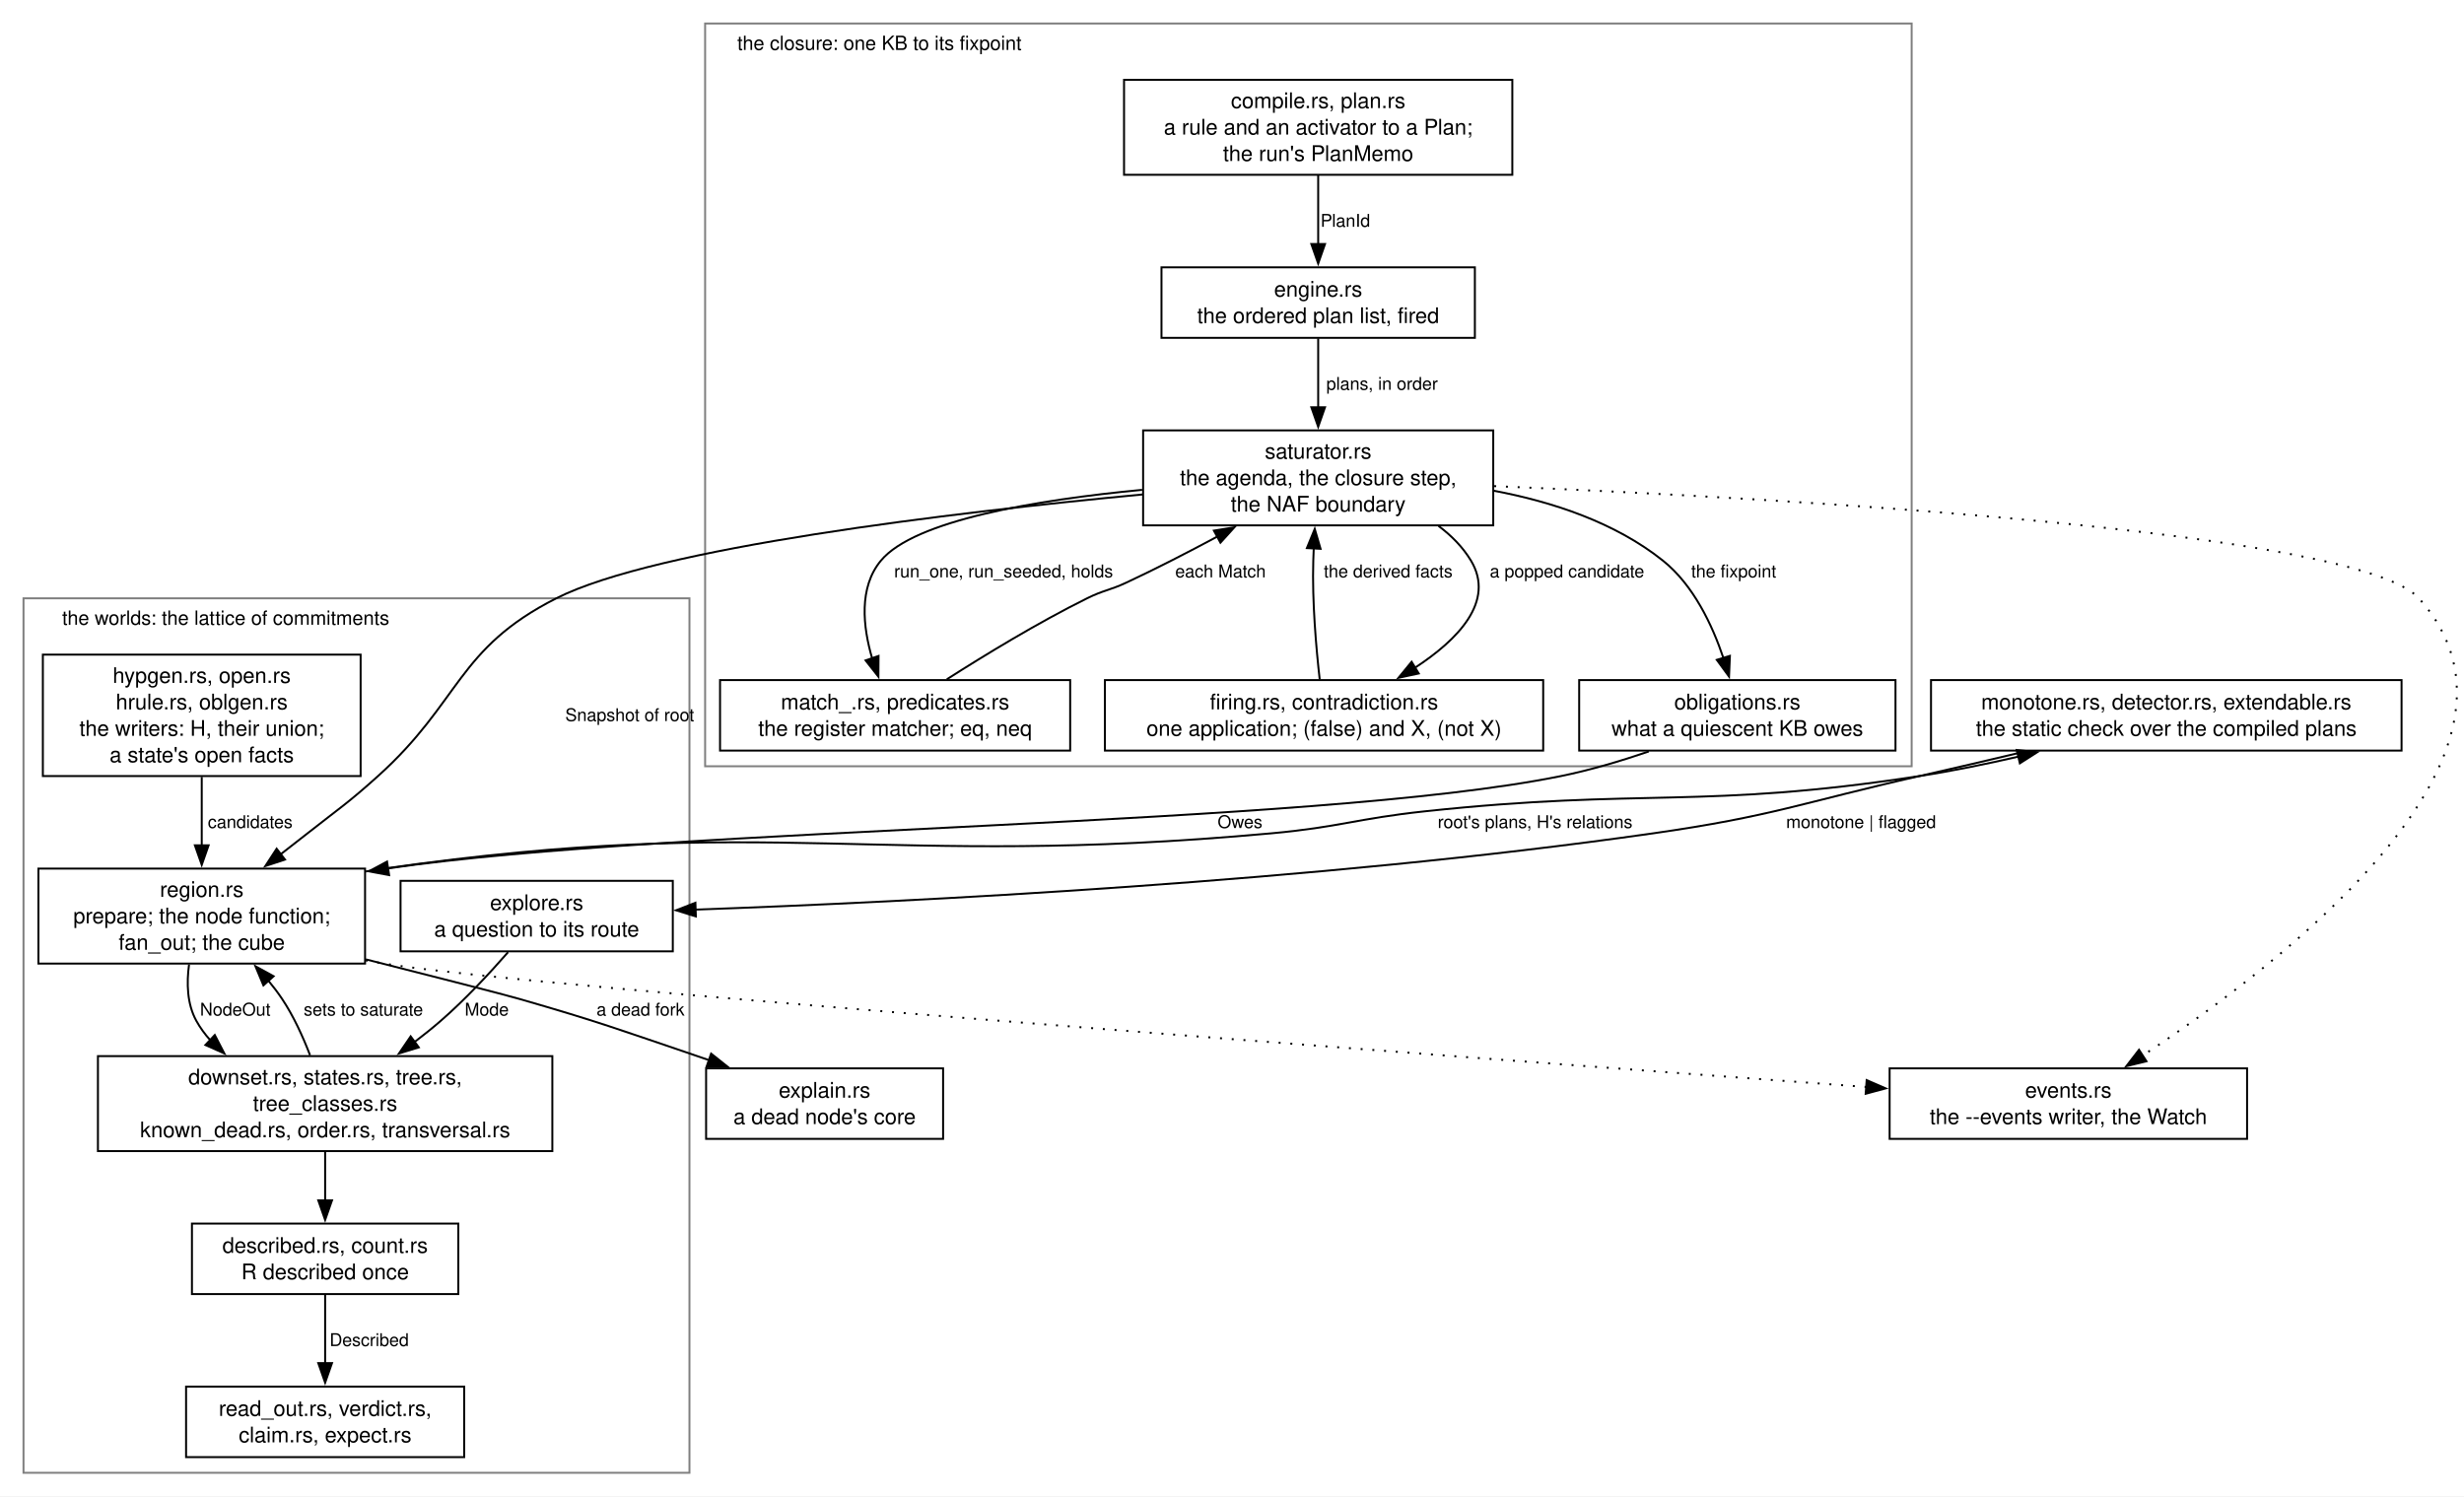
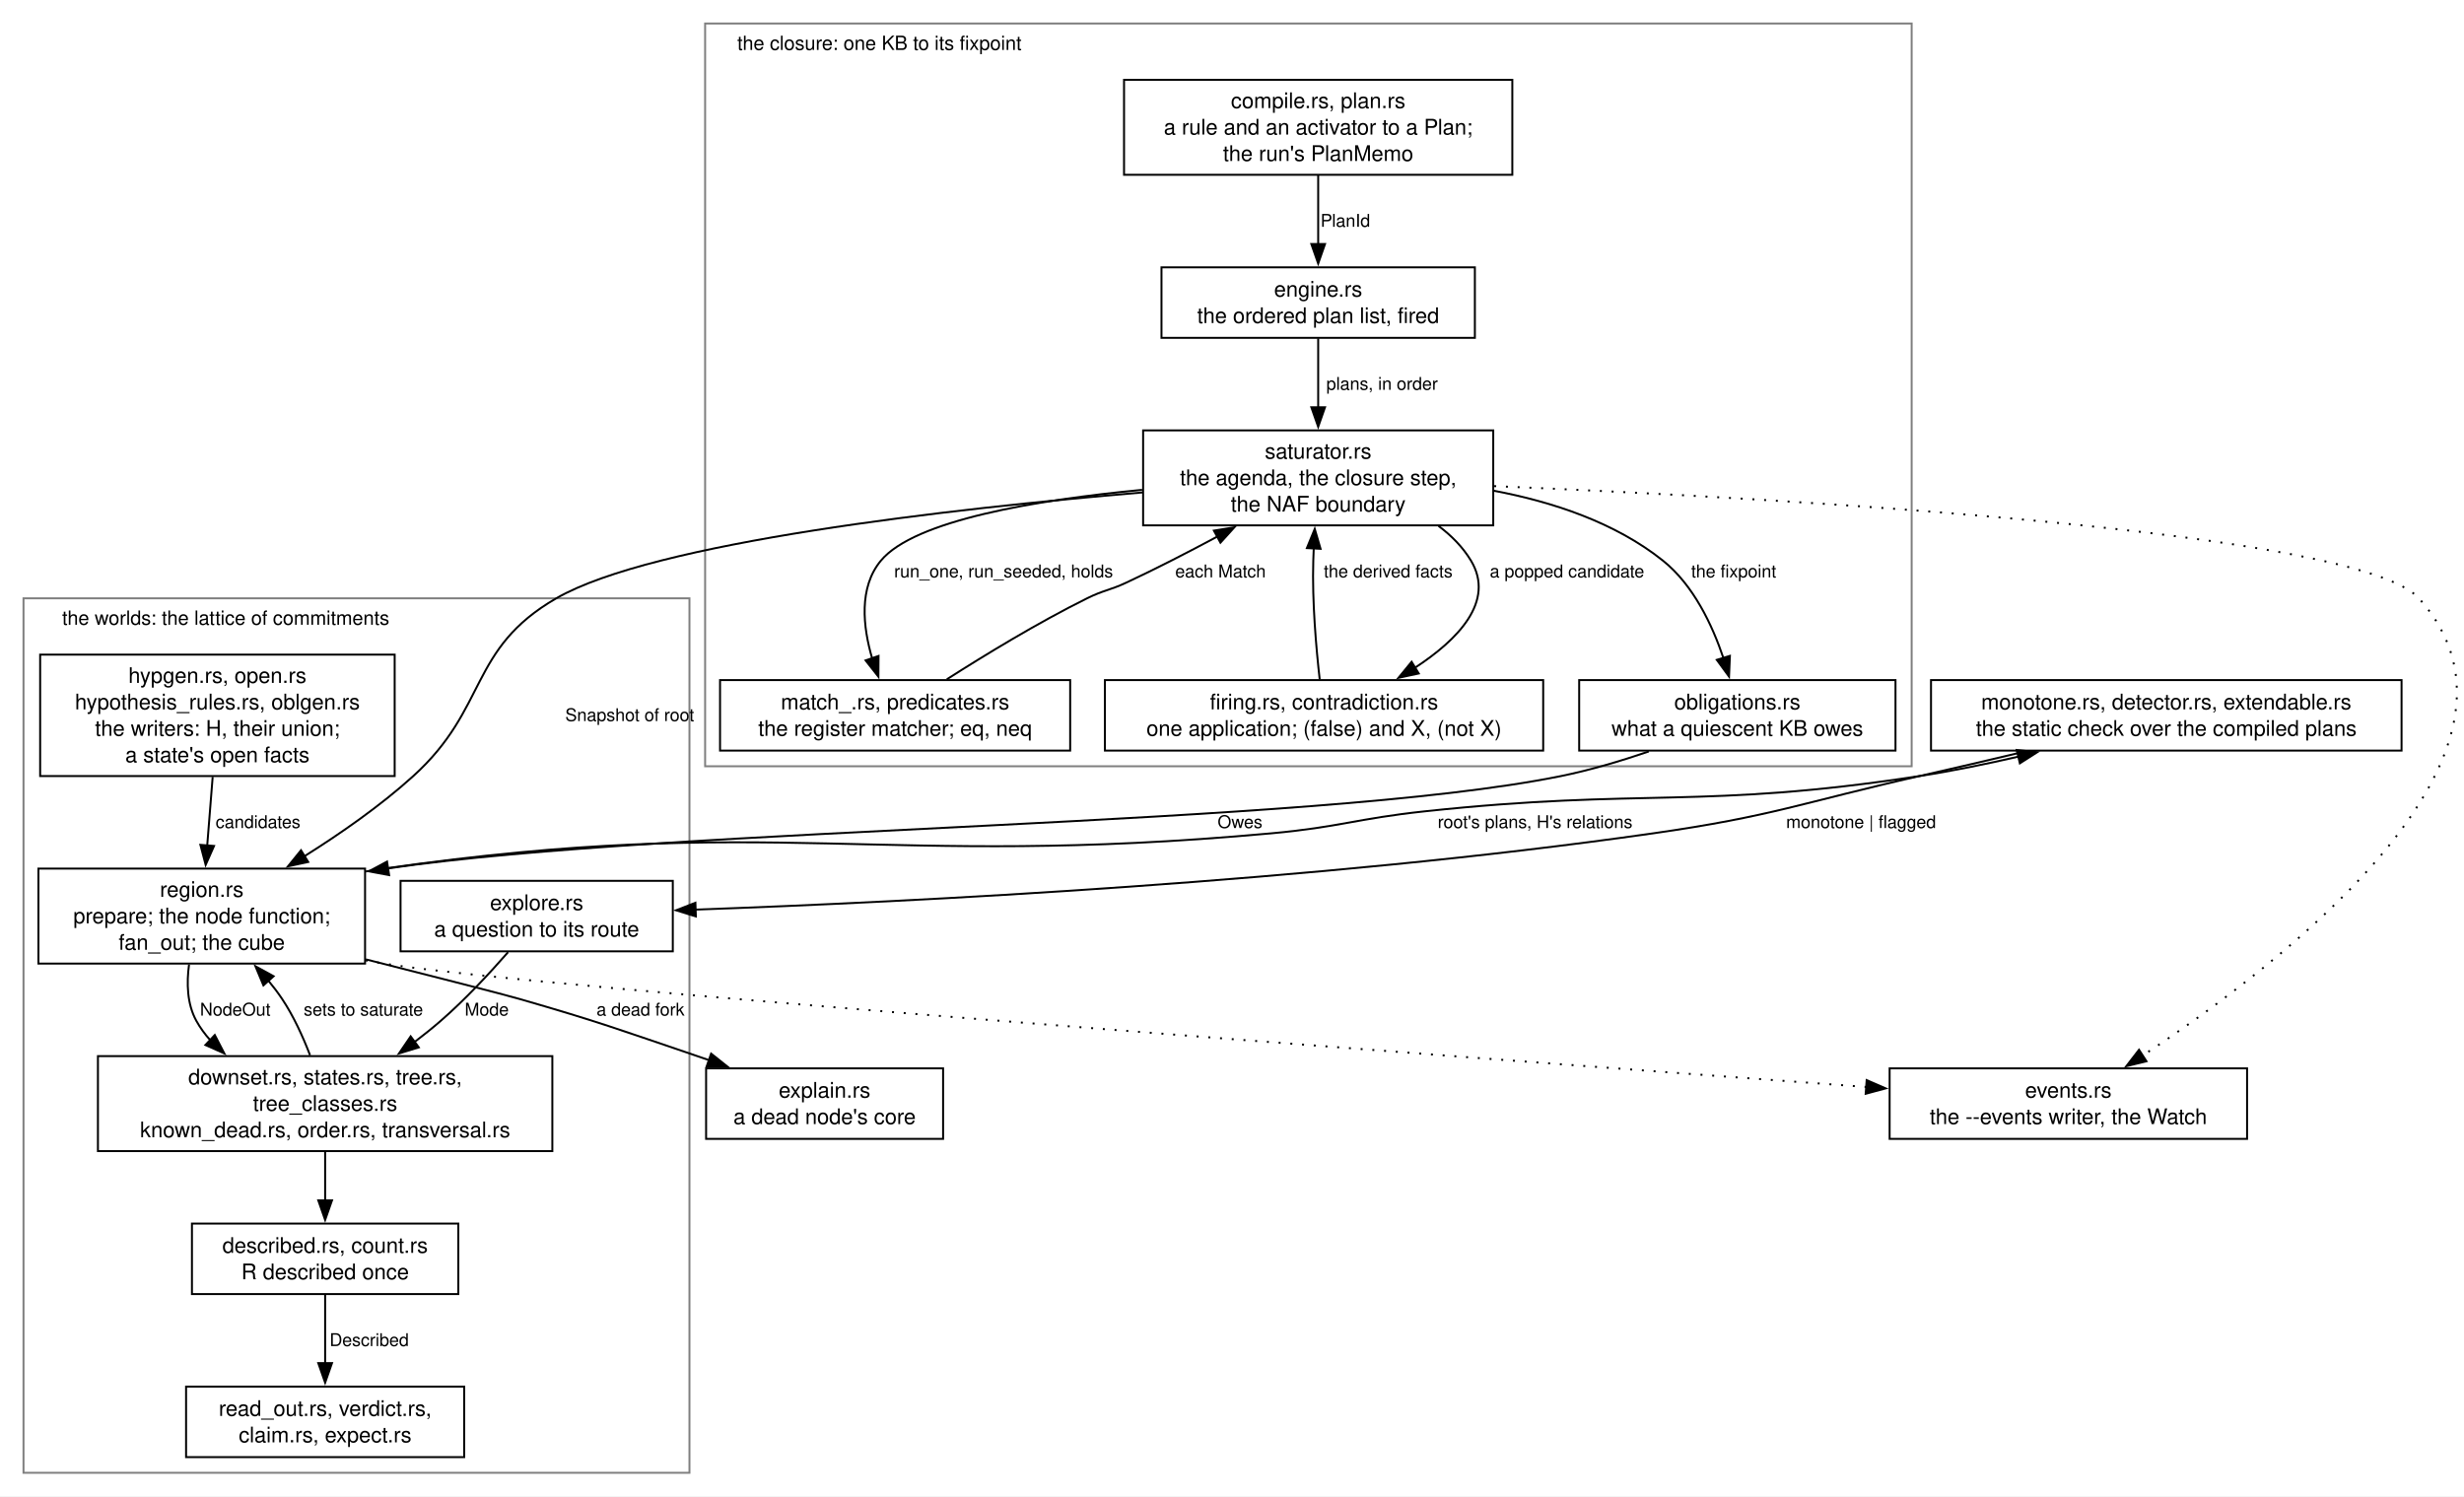
<svg xmlns="http://www.w3.org/2000/svg" width="1258pt" height="764pt" viewBox="0.00 0.00 1258.00 764.00">
  <g id="graph0" class="graph" transform="scale(1 1) rotate(0) translate(4 760)">
    <polygon fill="white" stroke="none" points="-4,4 -4,-760 1254.46,-760 1254.46,4 -4,4" />
    <g id="clust1" class="cluster">
      <polygon fill="none" stroke="#7f7f7f" points="356,-368.75 356,-748 972,-748 972,-368.75 356,-368.75" />
      <text xml:space="preserve" text-anchor="middle" x="445" y="-734.5" font-family="Helvetica,sans-Serif" font-size="10.00">the closure: one KB to its fixpoint</text>
    </g>
    <g id="clust2" class="cluster">
      <polygon fill="none" stroke="#7f7f7f" points="8,-8 8,-454.5 348,-454.5 348,-8 8,-8" />
      <text xml:space="preserve" text-anchor="middle" x="111.25" y="-441" font-family="Helvetica,sans-Serif" font-size="10.00">the worlds: the lattice of commitments</text>
    </g>
    <g id="node1" class="node">
      <polygon fill="none" stroke="black" points="768.12,-719.25 569.88,-719.25 569.88,-670.75 768.12,-670.75 768.12,-719.25" />
      <text xml:space="preserve" text-anchor="middle" x="669" y="-704.8" font-family="Helvetica,sans-Serif" font-size="11.00">compile.rs, plan.rs</text>
      <text xml:space="preserve" text-anchor="middle" x="669" y="-691.3" font-family="Helvetica,sans-Serif" font-size="11.00">a rule and an activator to a Plan;</text>
      <text xml:space="preserve" text-anchor="middle" x="669" y="-677.8" font-family="Helvetica,sans-Serif" font-size="11.00">the run's PlanMemo</text>
    </g>
    <g id="node2" class="node">
      <polygon fill="none" stroke="black" points="749,-623.5 589,-623.5 589,-587.5 749,-587.5 749,-623.5" />
      <text xml:space="preserve" text-anchor="middle" x="669" y="-608.55" font-family="Helvetica,sans-Serif" font-size="11.00">engine.rs</text>
      <text xml:space="preserve" text-anchor="middle" x="669" y="-595.05" font-family="Helvetica,sans-Serif" font-size="11.00">the ordered plan list, fired</text>
    </g>
    <g id="edge1" class="edge">
      <path fill="none" stroke="black" d="M669,-670.55C669,-659.66 669,-646.6 669,-635.13" />
      <polygon fill="black" stroke="black" points="672.5,-635.42 669,-625.42 665.5,-635.42 672.5,-635.42" />
      <text xml:space="preserve" text-anchor="middle" x="682.88" y="-644.2" font-family="Helvetica,sans-Serif" font-size="9.00">PlanId</text>
    </g>
    <g id="node4" class="node">
      <polygon fill="none" stroke="black" points="758.38,-540.25 579.62,-540.25 579.62,-491.75 758.38,-491.75 758.38,-540.25" />
      <text xml:space="preserve" text-anchor="middle" x="669" y="-525.8" font-family="Helvetica,sans-Serif" font-size="11.00">saturator.rs</text>
      <text xml:space="preserve" text-anchor="middle" x="669" y="-512.3" font-family="Helvetica,sans-Serif" font-size="11.00">the agenda, the closure step,</text>
      <text xml:space="preserve" text-anchor="middle" x="669" y="-498.8" font-family="Helvetica,sans-Serif" font-size="11.00">the NAF boundary</text>
    </g>
    <g id="edge2" class="edge">
      <path fill="none" stroke="black" d="M669,-587.21C669,-577.1 669,-563.96 669,-551.79" />
      <polygon fill="black" stroke="black" points="672.5,-552.06 669,-542.06 665.5,-552.06 672.5,-552.06" />
      <text xml:space="preserve" text-anchor="middle" x="701.62" y="-560.95" font-family="Helvetica,sans-Serif" font-size="9.00">plans, in order</text>
    </g>
    <g id="node3" class="node">
      <polygon fill="none" stroke="black" points="542.38,-412.75 363.62,-412.75 363.62,-376.75 542.38,-376.75 542.38,-412.75" />
      <text xml:space="preserve" text-anchor="middle" x="453" y="-397.8" font-family="Helvetica,sans-Serif" font-size="11.00">match_.rs, predicates.rs</text>
      <text xml:space="preserve" text-anchor="middle" x="453" y="-384.3" font-family="Helvetica,sans-Serif" font-size="11.00">the register matcher; eq, neq</text>
    </g>
    <g id="edge4" class="edge">
      <path fill="none" stroke="black" d="M479.39,-413.14C498.76,-425.52 525.94,-442.08 551,-454.5 559.58,-458.75 562.32,-458.46 571,-462.5 586.35,-469.66 602.69,-478.07 617.54,-486.05" />
      <polygon fill="black" stroke="black" points="615.76,-489.07 626.22,-490.76 619.1,-482.91 615.76,-489.07" />
      <text xml:space="preserve" text-anchor="middle" x="619.14" y="-465.2" font-family="Helvetica,sans-Serif" font-size="9.00">each Match</text>
    </g>
    <g id="edge3" class="edge">
      <path fill="none" stroke="black" d="M579.13,-509.89C524.83,-504.71 462.89,-494.35 445.75,-473.75 434.37,-460.08 436.51,-440.01 441.33,-423.65" />
      <polygon fill="black" stroke="black" points="444.54,-425.08 444.47,-414.48 437.92,-422.81 444.54,-425.08" />
      <text xml:space="preserve" text-anchor="middle" x="508.38" y="-465.2" font-family="Helvetica,sans-Serif" font-size="9.00">run_one, run_seeded, holds</text>
    </g>
    <g id="node5" class="node">
      <polygon fill="none" stroke="black" points="783.88,-412.75 560.12,-412.75 560.12,-376.75 783.88,-376.75 783.88,-412.75" />
      <text xml:space="preserve" text-anchor="middle" x="672" y="-397.8" font-family="Helvetica,sans-Serif" font-size="11.00">firing.rs, contradiction.rs</text>
      <text xml:space="preserve" text-anchor="middle" x="672" y="-384.3" font-family="Helvetica,sans-Serif" font-size="11.00">one application; (false) and X, (not X)</text>
    </g>
    <g id="edge5" class="edge">
      <path fill="none" stroke="black" d="M730.45,-491.44C737.01,-486.55 742.81,-480.7 747,-473.75 759.51,-452.98 740.34,-433.33 718.26,-418.95" />
      <polygon fill="black" stroke="black" points="720.35,-416.12 709.99,-413.9 716.71,-422.1 720.35,-416.12" />
      <text xml:space="preserve" text-anchor="middle" x="796.05" y="-465.2" font-family="Helvetica,sans-Serif" font-size="9.00">a popped candidate</text>
    </g>
    <g id="node6" class="node">
      <polygon fill="none" stroke="black" points="963.75,-412.75 802.25,-412.75 802.25,-376.75 963.75,-376.75 963.75,-412.75" />
      <text xml:space="preserve" text-anchor="middle" x="883" y="-397.8" font-family="Helvetica,sans-Serif" font-size="11.00">obligations.rs</text>
      <text xml:space="preserve" text-anchor="middle" x="883" y="-384.3" font-family="Helvetica,sans-Serif" font-size="11.00">what a quiescent KB owes</text>
    </g>
    <g id="edge7" class="edge">
      <path fill="none" stroke="black" d="M758.55,-509.45C788.58,-503.81 820.6,-493.24 845,-473.75 860.59,-461.3 870.22,-440.86 875.88,-424.02" />
      <polygon fill="black" stroke="black" points="879.21,-425.12 878.76,-414.54 872.51,-423.09 879.21,-425.12" />
      <text xml:space="preserve" text-anchor="middle" x="881.16" y="-465.2" font-family="Helvetica,sans-Serif" font-size="9.00">the fixpoint</text>
    </g>
    <g id="node8" class="node">
      <polygon fill="none" stroke="black" points="182.38,-316.5 15.62,-316.5 15.62,-268 182.38,-268 182.38,-316.5" />
      <text xml:space="preserve" text-anchor="middle" x="99" y="-302.05" font-family="Helvetica,sans-Serif" font-size="11.00">region.rs</text>
      <text xml:space="preserve" text-anchor="middle" x="99" y="-288.55" font-family="Helvetica,sans-Serif" font-size="11.00">prepare; the node function;</text>
      <text xml:space="preserve" text-anchor="middle" x="99" y="-275.05" font-family="Helvetica,sans-Serif" font-size="11.00">fan_out; the cube</text>
    </g>
    <g id="edge8" class="edge">
-       <path fill="none" stroke="black" d="M579.54,-507.55C481.38,-498.24 330.98,-480.34 280,-454.5 229.05,-428.67 231.44,-401.98 189,-363.75 173.68,-349.95 169.19,-347.26 153,-334.5 148.54,-330.99 143.85,-327.33 139.17,-323.72" />
-       <polygon fill="black" stroke="black" points="141.51,-321.11 131.45,-317.79 137.24,-326.66 141.51,-321.11" />
+       <path fill="none" stroke="black" d="M579.44,-508.57C480.8,-500.2 329.56,-483.13 280,-454.5 235.18,-428.61 245.37,-398.49 207,-363.75 190.26,-348.59 169.94,-334.43 151.47,-322.84" />
+       <polygon fill="black" stroke="black" points="153.36,-319.89 143.01,-317.64 149.69,-325.86 153.36,-319.89" />
      <text xml:space="preserve" text-anchor="middle" x="317.5" y="-391.82" font-family="Helvetica,sans-Serif" font-size="9.00">Snapshot of root</text>
    </g>
    <g id="node15" class="node">
      <polygon fill="none" stroke="black" points="1143.25,-214.5 960.75,-214.5 960.75,-178.5 1143.25,-178.5 1143.25,-214.5" />
      <text xml:space="preserve" text-anchor="middle" x="1052" y="-199.55" font-family="Helvetica,sans-Serif" font-size="11.00">events.rs</text>
      <text xml:space="preserve" text-anchor="middle" x="1052" y="-186.05" font-family="Helvetica,sans-Serif" font-size="11.00">the --events writer, the Watch</text>
    </g>
    <g id="edge19" class="edge">
      <path fill="none" stroke="black" stroke-dasharray="1,5" d="M758.87,-511.79C909.62,-505.47 1200.08,-488.93 1231,-454.5 1301.79,-375.68 1161.14,-267.97 1089.89,-221" />
      <polygon fill="black" stroke="black" points="1091.89,-218.13 1081.6,-215.61 1088.08,-224 1091.89,-218.13" />
    </g>
    <g id="edge6" class="edge">
      <path fill="none" stroke="black" d="M669.78,-413.08C667.99,-428.87 665.87,-452.85 666.5,-473.75 666.56,-475.81 666.64,-477.93 666.74,-480.07" />
      <polygon fill="black" stroke="black" points="663.23,-480.14 667.25,-489.94 670.22,-479.77 663.23,-480.14" />
      <text xml:space="preserve" text-anchor="middle" x="704.75" y="-465.2" font-family="Helvetica,sans-Serif" font-size="9.00">the derived facts</text>
    </g>
    <g id="edge9" class="edge">
      <path fill="none" stroke="black" d="M837.8,-376.3C823.65,-371.48 807.85,-366.76 793,-363.75 665.04,-337.8 341.22,-338.04 193.91,-316.59" />
      <polygon fill="black" stroke="black" points="194.68,-313.17 184.26,-315.1 193.61,-320.09 194.68,-313.17" />
      <text xml:space="preserve" text-anchor="middle" x="629.1" y="-337.2" font-family="Helvetica,sans-Serif" font-size="9.00">Owes</text>
    </g>
    <g id="node7" class="node">
-       <polygon fill="none" stroke="black" points="180.12,-425.75 17.88,-425.75 17.88,-363.75 180.12,-363.75 180.12,-425.75" />
-       <text xml:space="preserve" text-anchor="middle" x="99" y="-411.3" font-family="Helvetica,sans-Serif" font-size="11.00">hypgen.rs, open.rs</text>
-       <text xml:space="preserve" text-anchor="middle" x="99" y="-397.8" font-family="Helvetica,sans-Serif" font-size="11.00">hrule.rs, oblgen.rs</text>
-       <text xml:space="preserve" text-anchor="middle" x="99" y="-384.3" font-family="Helvetica,sans-Serif" font-size="11.00">the writers: H, their union;</text>
-       <text xml:space="preserve" text-anchor="middle" x="99" y="-370.8" font-family="Helvetica,sans-Serif" font-size="11.00">a state's open facts</text>
+       <polygon fill="none" stroke="black" points="197.5,-425.75 16.5,-425.75 16.5,-363.75 197.5,-363.75 197.5,-425.75" />
+       <text xml:space="preserve" text-anchor="middle" x="107" y="-411.3" font-family="Helvetica,sans-Serif" font-size="11.00">hypgen.rs, open.rs</text>
+       <text xml:space="preserve" text-anchor="middle" x="107" y="-397.8" font-family="Helvetica,sans-Serif" font-size="11.00">hypothesis_rules.rs, oblgen.rs</text>
+       <text xml:space="preserve" text-anchor="middle" x="107" y="-384.3" font-family="Helvetica,sans-Serif" font-size="11.00">the writers: H, their union;</text>
+       <text xml:space="preserve" text-anchor="middle" x="107" y="-370.8" font-family="Helvetica,sans-Serif" font-size="11.00">a state's open facts</text>
    </g>
    <g id="edge10" class="edge">
-       <path fill="none" stroke="black" d="M99,-363.32C99,-352.26 99,-339.67 99,-328.25" />
-       <polygon fill="black" stroke="black" points="102.5,-328.38 99,-318.38 95.5,-328.38 102.5,-328.38" />
-       <text xml:space="preserve" text-anchor="middle" x="123.75" y="-337.2" font-family="Helvetica,sans-Serif" font-size="9.00">candidates</text>
+       <path fill="none" stroke="black" d="M104.58,-363.32C103.7,-352.26 102.7,-339.67 101.79,-328.25" />
+       <polygon fill="black" stroke="black" points="105.28,-328.07 101,-318.38 98.31,-328.63 105.28,-328.07" />
+       <text xml:space="preserve" text-anchor="middle" x="127.75" y="-337.2" font-family="Helvetica,sans-Serif" font-size="9.00">candidates</text>
    </g>
    <g id="node10" class="node">
      <polygon fill="none" stroke="black" points="278,-220.75 46,-220.75 46,-172.25 278,-172.25 278,-220.75" />
      <text xml:space="preserve" text-anchor="middle" x="162" y="-206.3" font-family="Helvetica,sans-Serif" font-size="11.00">downset.rs, states.rs, tree.rs,</text>
      <text xml:space="preserve" text-anchor="middle" x="162" y="-192.8" font-family="Helvetica,sans-Serif" font-size="11.00">tree_classes.rs</text>
      <text xml:space="preserve" text-anchor="middle" x="162" y="-179.3" font-family="Helvetica,sans-Serif" font-size="11.00">known_dead.rs, order.rs, transversal.rs</text>
    </g>
    <g id="edge15" class="edge">
      <path fill="none" stroke="black" d="M92.52,-267.55C91.22,-258.07 91.48,-247.38 96.25,-238.75 98.2,-235.22 100.59,-231.96 103.3,-228.94" />
      <polygon fill="black" stroke="black" points="105.66,-231.53 110.53,-222.12 100.86,-226.43 105.66,-231.53" />
      <text xml:space="preserve" text-anchor="middle" x="116.12" y="-241.45" font-family="Helvetica,sans-Serif" font-size="9.00">NodeOut</text>
    </g>
    <g id="node13" class="node">
      <polygon fill="none" stroke="black" points="1222.12,-412.75 981.88,-412.75 981.88,-376.75 1222.12,-376.75 1222.12,-412.75" />
      <text xml:space="preserve" text-anchor="middle" x="1102" y="-397.8" font-family="Helvetica,sans-Serif" font-size="11.00">monotone.rs, detector.rs, extendable.rs</text>
      <text xml:space="preserve" text-anchor="middle" x="1102" y="-384.3" font-family="Helvetica,sans-Serif" font-size="11.00">the static check over the compiled plans</text>
    </g>
    <g id="edge11" class="edge">
      <path fill="none" stroke="black" d="M182.74,-315.03C185.86,-315.57 188.95,-316.06 192,-316.5 391.45,-345.08 444.34,-316.18 645,-334.5 680.1,-337.7 688.46,-341.99 723.5,-345.75 835.37,-357.74 864.8,-346.66 976,-363.75 992.59,-366.3 1010.22,-369.91 1026.87,-373.75" />
      <polygon fill="black" stroke="black" points="1025.64,-377.06 1036.18,-375.95 1027.25,-370.25 1025.64,-377.06" />
      <text xml:space="preserve" text-anchor="middle" x="779.75" y="-337.2" font-family="Helvetica,sans-Serif" font-size="9.00">root's plans, H's relations</text>
    </g>
    <g id="node14" class="node">
      <polygon fill="none" stroke="black" points="477.5,-214.5 356.5,-214.5 356.5,-178.5 477.5,-178.5 477.5,-214.5" />
      <text xml:space="preserve" text-anchor="middle" x="417" y="-199.55" font-family="Helvetica,sans-Serif" font-size="11.00">explain.rs</text>
      <text xml:space="preserve" text-anchor="middle" x="417" y="-186.05" font-family="Helvetica,sans-Serif" font-size="11.00">a dead node's core</text>
    </g>
    <g id="edge16" class="edge">
      <path fill="none" stroke="black" d="M182.75,-270.16C218.01,-261.24 252.81,-252.36 261,-250 301.83,-238.25 311.77,-234.41 352,-220.75 353.96,-220.09 355.95,-219.4 357.95,-218.71" />
      <polygon fill="black" stroke="black" points="359.06,-222.03 367.36,-215.44 356.76,-215.42 359.06,-222.03" />
      <text xml:space="preserve" text-anchor="middle" x="323.02" y="-241.45" font-family="Helvetica,sans-Serif" font-size="9.00">a dead fork</text>
    </g>
    <g id="edge20" class="edge">
      <path fill="none" stroke="black" stroke-dasharray="1,5" d="M182.77,-269.64C185.88,-269.05 188.96,-268.5 192,-268 264.93,-255.98 736.59,-220.59 948.81,-205.01" />
      <polygon fill="black" stroke="black" points="949.03,-208.5 958.75,-204.28 948.52,-201.52 949.03,-208.5" />
    </g>
    <g id="node9" class="node">
      <polygon fill="none" stroke="black" points="339.5,-310.25 200.5,-310.25 200.5,-274.25 339.5,-274.25 339.5,-310.25" />
      <text xml:space="preserve" text-anchor="middle" x="270" y="-295.3" font-family="Helvetica,sans-Serif" font-size="11.00">explore.rs</text>
      <text xml:space="preserve" text-anchor="middle" x="270" y="-281.8" font-family="Helvetica,sans-Serif" font-size="11.00">a question to its route</text>
    </g>
    <g id="edge13" class="edge">
      <path fill="none" stroke="black" d="M255.39,-273.82C246.07,-263.16 233.43,-249.54 221,-238.75 216.74,-235.05 212.16,-231.38 207.49,-227.84" />
      <polygon fill="black" stroke="black" points="209.82,-225.21 199.69,-222.1 205.67,-230.85 209.82,-225.21" />
      <text xml:space="preserve" text-anchor="middle" x="244.52" y="-241.45" font-family="Helvetica,sans-Serif" font-size="9.00">Mode</text>
    </g>
    <g id="edge14" class="edge">
      <path fill="none" stroke="black" d="M154.29,-221.22C150.69,-230.6 145.88,-241.21 140,-250 137.86,-253.2 135.44,-256.37 132.89,-259.43" />
      <polygon fill="black" stroke="black" points="130.49,-256.86 126.41,-266.64 135.7,-261.54 130.49,-256.86" />
      <text xml:space="preserve" text-anchor="middle" x="181.52" y="-241.45" font-family="Helvetica,sans-Serif" font-size="9.00">sets to saturate</text>
    </g>
    <g id="node11" class="node">
      <polygon fill="none" stroke="black" points="230,-135.25 94,-135.25 94,-99.25 230,-99.25 230,-135.25" />
      <text xml:space="preserve" text-anchor="middle" x="162" y="-120.3" font-family="Helvetica,sans-Serif" font-size="11.00">described.rs, count.rs</text>
      <text xml:space="preserve" text-anchor="middle" x="162" y="-106.8" font-family="Helvetica,sans-Serif" font-size="11.00">R described once</text>
    </g>
    <g id="edge17" class="edge">
      <path fill="none" stroke="black" d="M162,-171.9C162,-164.03 162,-155.18 162,-146.96" />
      <polygon fill="black" stroke="black" points="165.5,-147.09 162,-137.09 158.5,-147.09 165.5,-147.09" />
    </g>
    <g id="node12" class="node">
      <polygon fill="none" stroke="black" points="233,-52 91,-52 91,-16 233,-16 233,-52" />
      <text xml:space="preserve" text-anchor="middle" x="162" y="-37.05" font-family="Helvetica,sans-Serif" font-size="11.00">read_out.rs, verdict.rs,</text>
      <text xml:space="preserve" text-anchor="middle" x="162" y="-23.55" font-family="Helvetica,sans-Serif" font-size="11.00">claim.rs, expect.rs</text>
    </g>
    <g id="edge18" class="edge">
      <path fill="none" stroke="black" d="M162,-99.02C162,-88.75 162,-75.45 162,-63.64" />
      <polygon fill="black" stroke="black" points="165.5,-64 162,-54 158.5,-64 165.5,-64" />
      <text xml:space="preserve" text-anchor="middle" x="184.5" y="-72.7" font-family="Helvetica,sans-Serif" font-size="9.00">Described</text>
    </g>
    <g id="edge12" class="edge">
      <path fill="none" stroke="black" d="M1029.77,-376.27C1012.19,-372.09 993.43,-367.7 976,-363.75 915.7,-350.09 901.2,-343.25 840,-334.5 666.88,-309.74 461.94,-299.52 351.06,-295.56" />
      <polygon fill="black" stroke="black" points="351.28,-292.06 341.16,-295.21 351.04,-299.06 351.28,-292.06" />
      <text xml:space="preserve" text-anchor="middle" x="946.17" y="-337.2" font-family="Helvetica,sans-Serif" font-size="9.00">monotone | flagged</text>
    </g>
  </g>
</svg>
